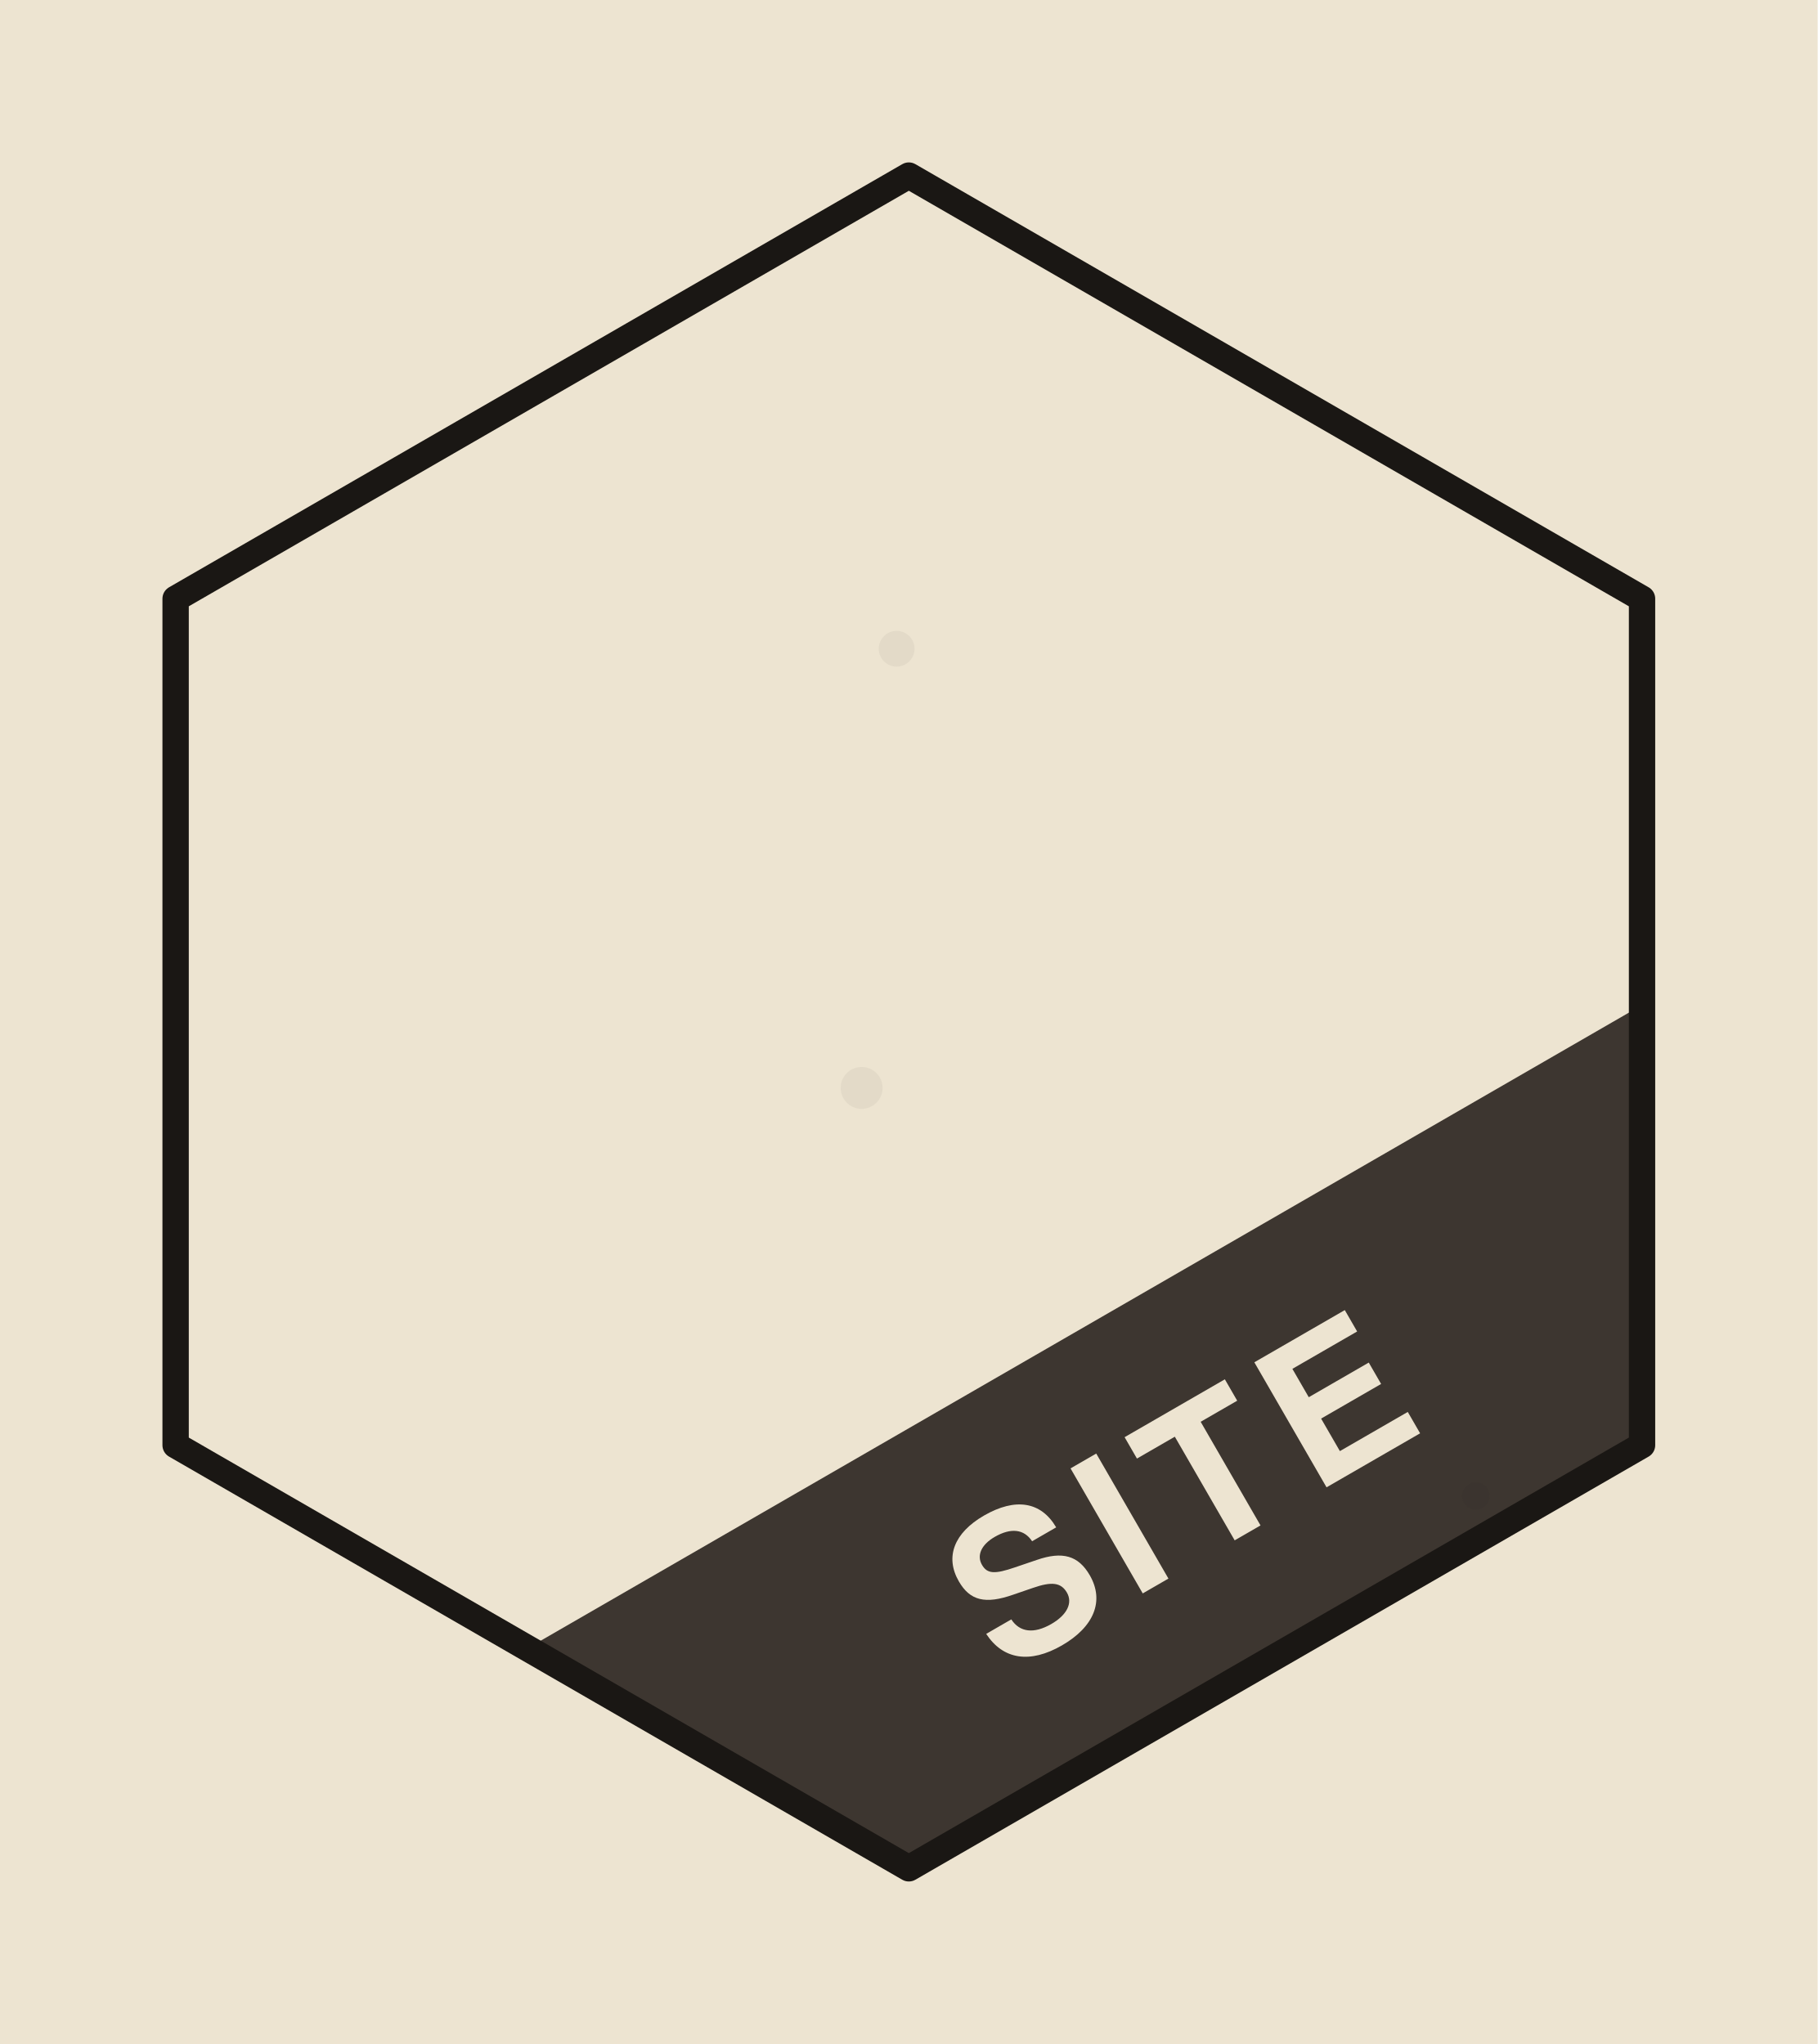
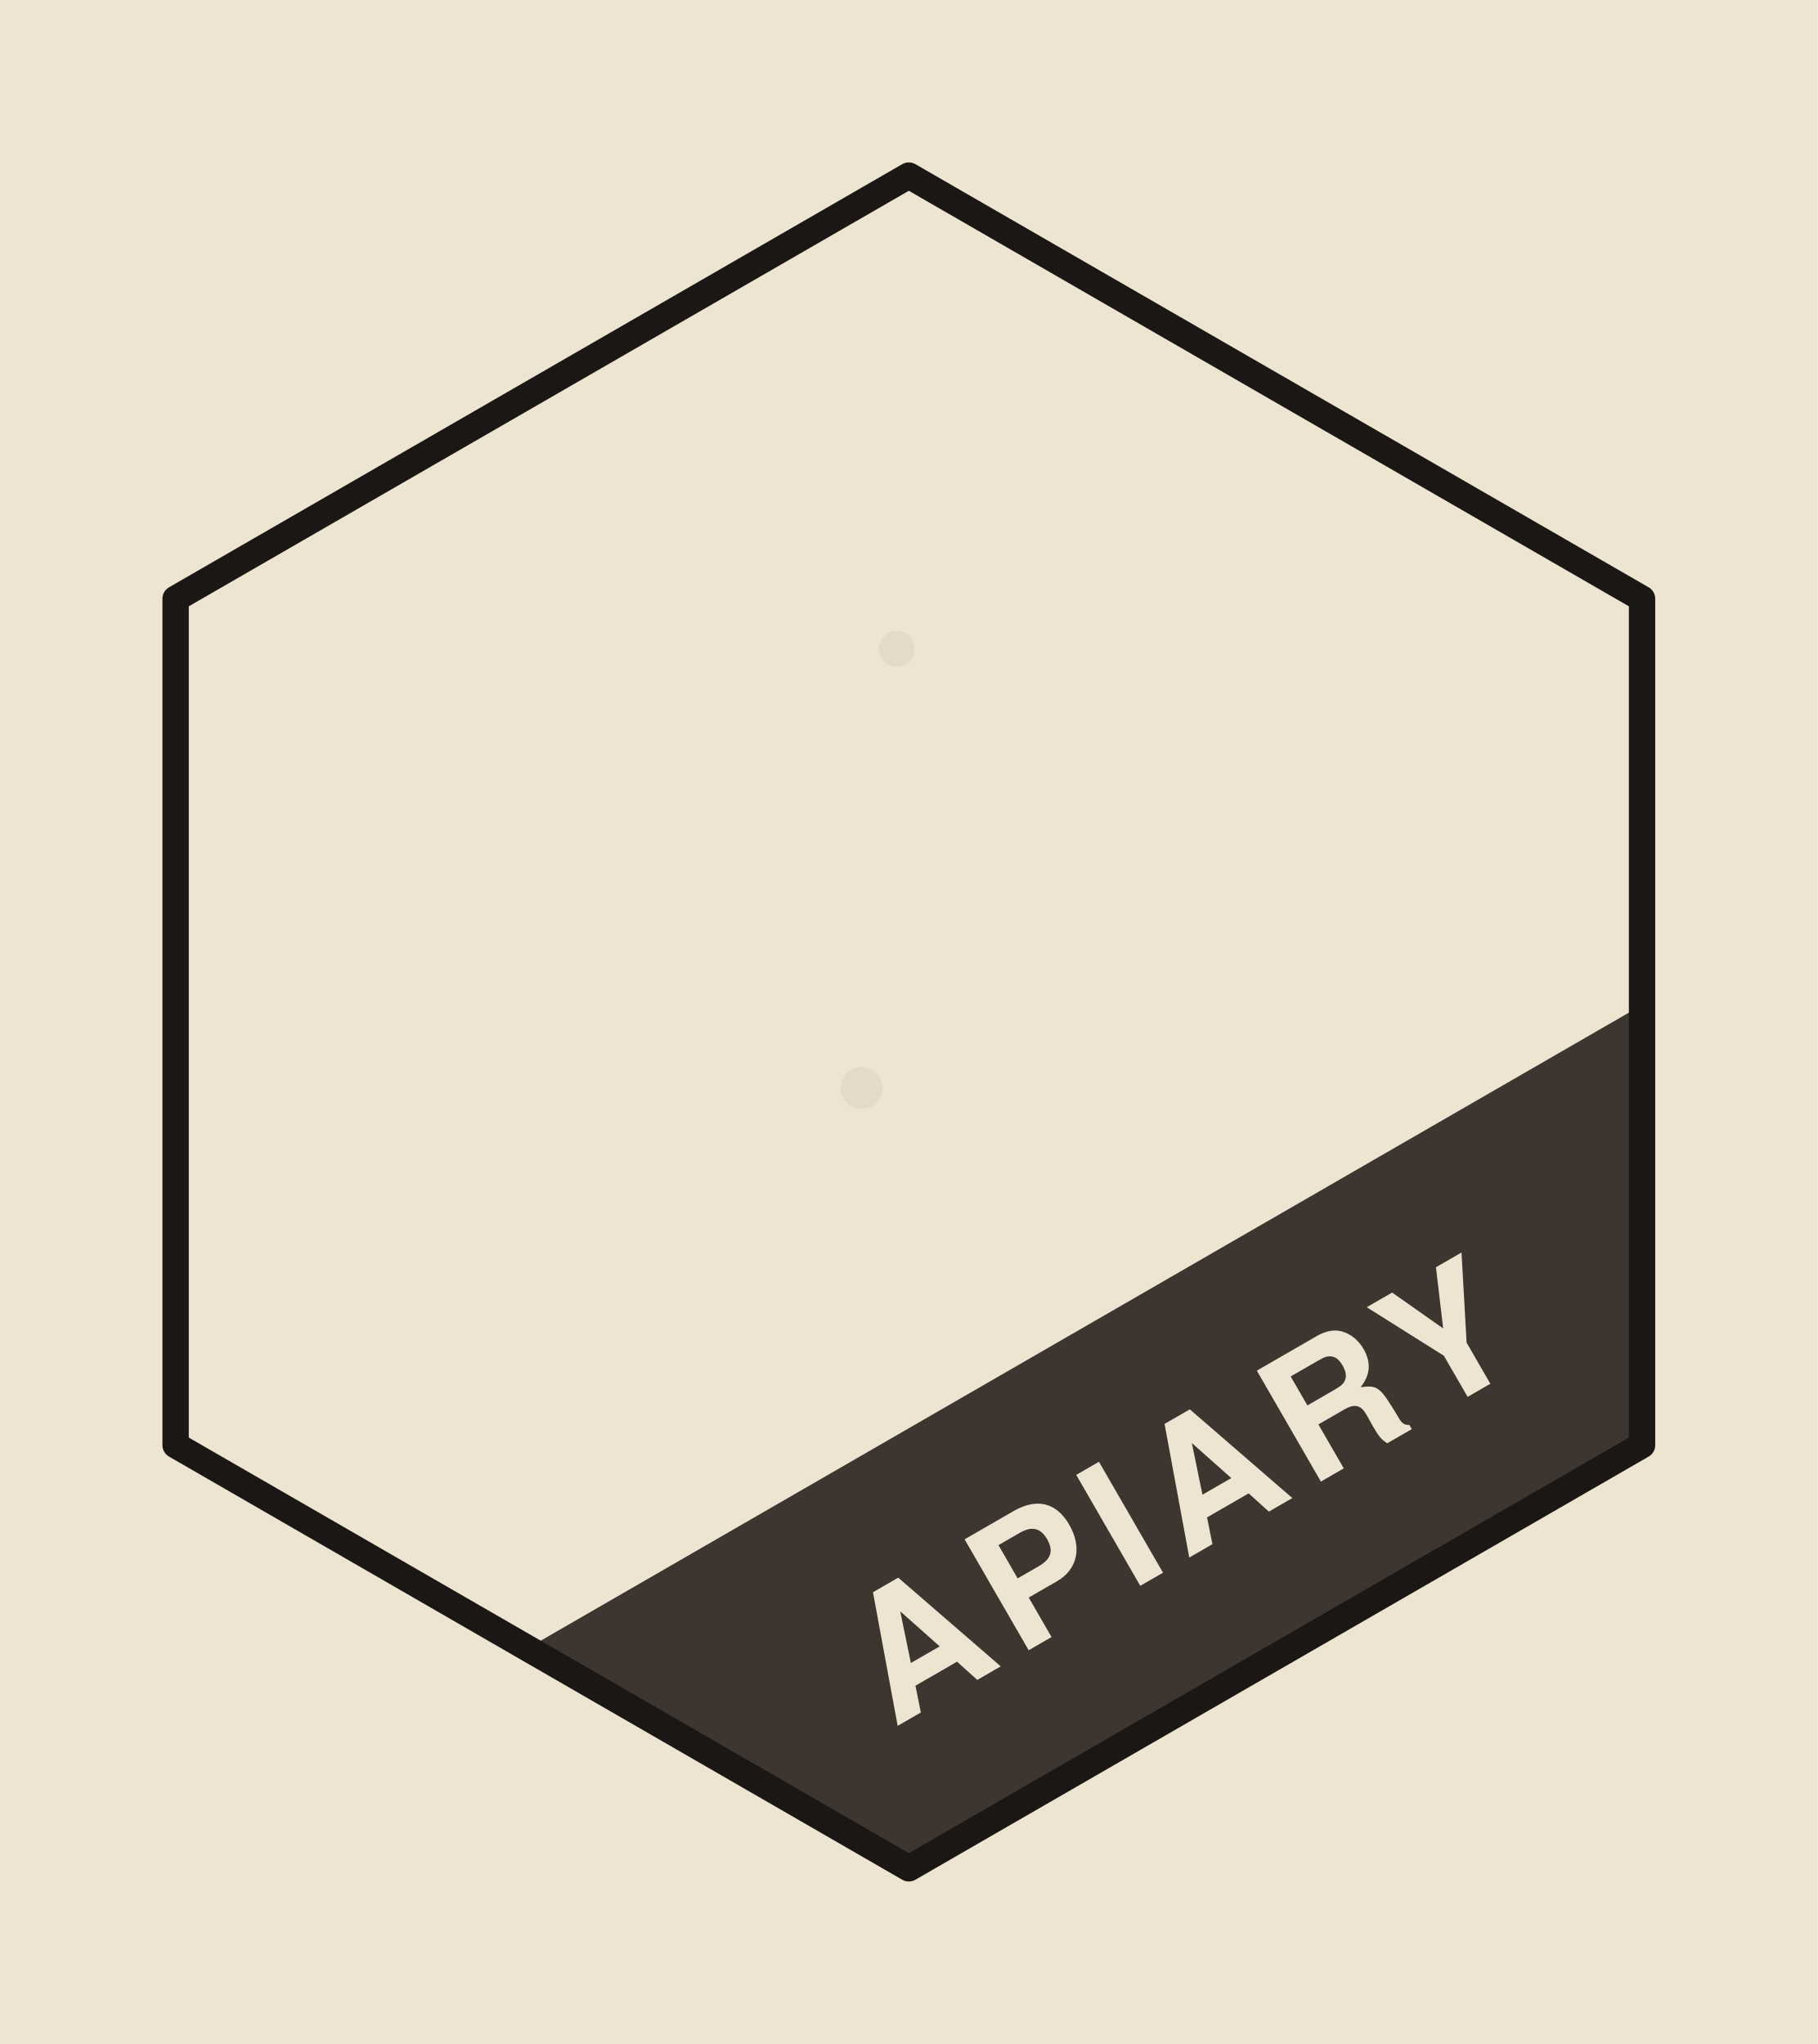
<svg xmlns="http://www.w3.org/2000/svg" viewBox="0 0 165.6 186.27" width="165.6" height="186.27" font-family="Georgia, 'Iowan Old Style', 'Times New Roman', serif">
  <defs>
    <clipPath id="cut-tile-apiary-site">
      <path d="M 0,-77.13 L 66.8,-38.57 L 66.8,38.57 L 0,77.13 L -66.8,38.57 L -66.8,-38.57 Z" transform="translate(82.8 93.13)" />
    </clipPath>
  </defs>
  <g id="wash">
    <rect x="0" y="0" width="165.6" height="186.27" fill="#EDE4D1" />
    <g clip-path="url(#cut-tile-apiary-site)">
    
  </g>
  </g>
  <g id="ink" fill="#1A1714">
    <g clip-path="url(#cut-tile-apiary-site)">
      <path d="M 82.8,170.27 L 149.6,131.7 L 149.6,91.59 L 48.06,150.21 Z" fill="#3D3630" />
      <g transform="rotate(-30 107.52 135.94)">
-         <text x="107.52" y="142.26" font-size="18.04" text-anchor="middle" font-family="Helvetica, Arial, sans-serif" font-weight="bold" letter-spacing="1.6" fill="#EDE4D1">SITE</text>
+         <text x="107.52" y="141.55" font-size="16.02" text-anchor="middle" font-family="Helvetica, Arial, sans-serif" font-weight="bold" letter-spacing="1.42" fill="#EDE4D1">APIARY</text>
      </g>
    </g>
    <path d="M 0,-77.13 L 66.8,-38.57 L 66.8,38.57 L 0,77.13 L -66.8,38.57 L -66.8,-38.57 Z" transform="translate(82.8 93.13)" fill="none" stroke="#1A1714" stroke-width="2.4" stroke-linejoin="round" />
  </g>
  <g id="grime" clip-path="url(#cut-tile-apiary-site)">
    <g fill="#1A1714" opacity="0.05">
      <circle cx="145.28" cy="150.71" r="0.95" />
      <circle cx="78.5" cy="99.14" r="1.91" />
      <circle cx="81.69" cy="59.12" r="1.63" />
      <circle cx="68.82" cy="166.54" r="1.99" />
      <circle cx="134.46" cy="136.33" r="1.26" />
    </g>
  </g>
</svg>
